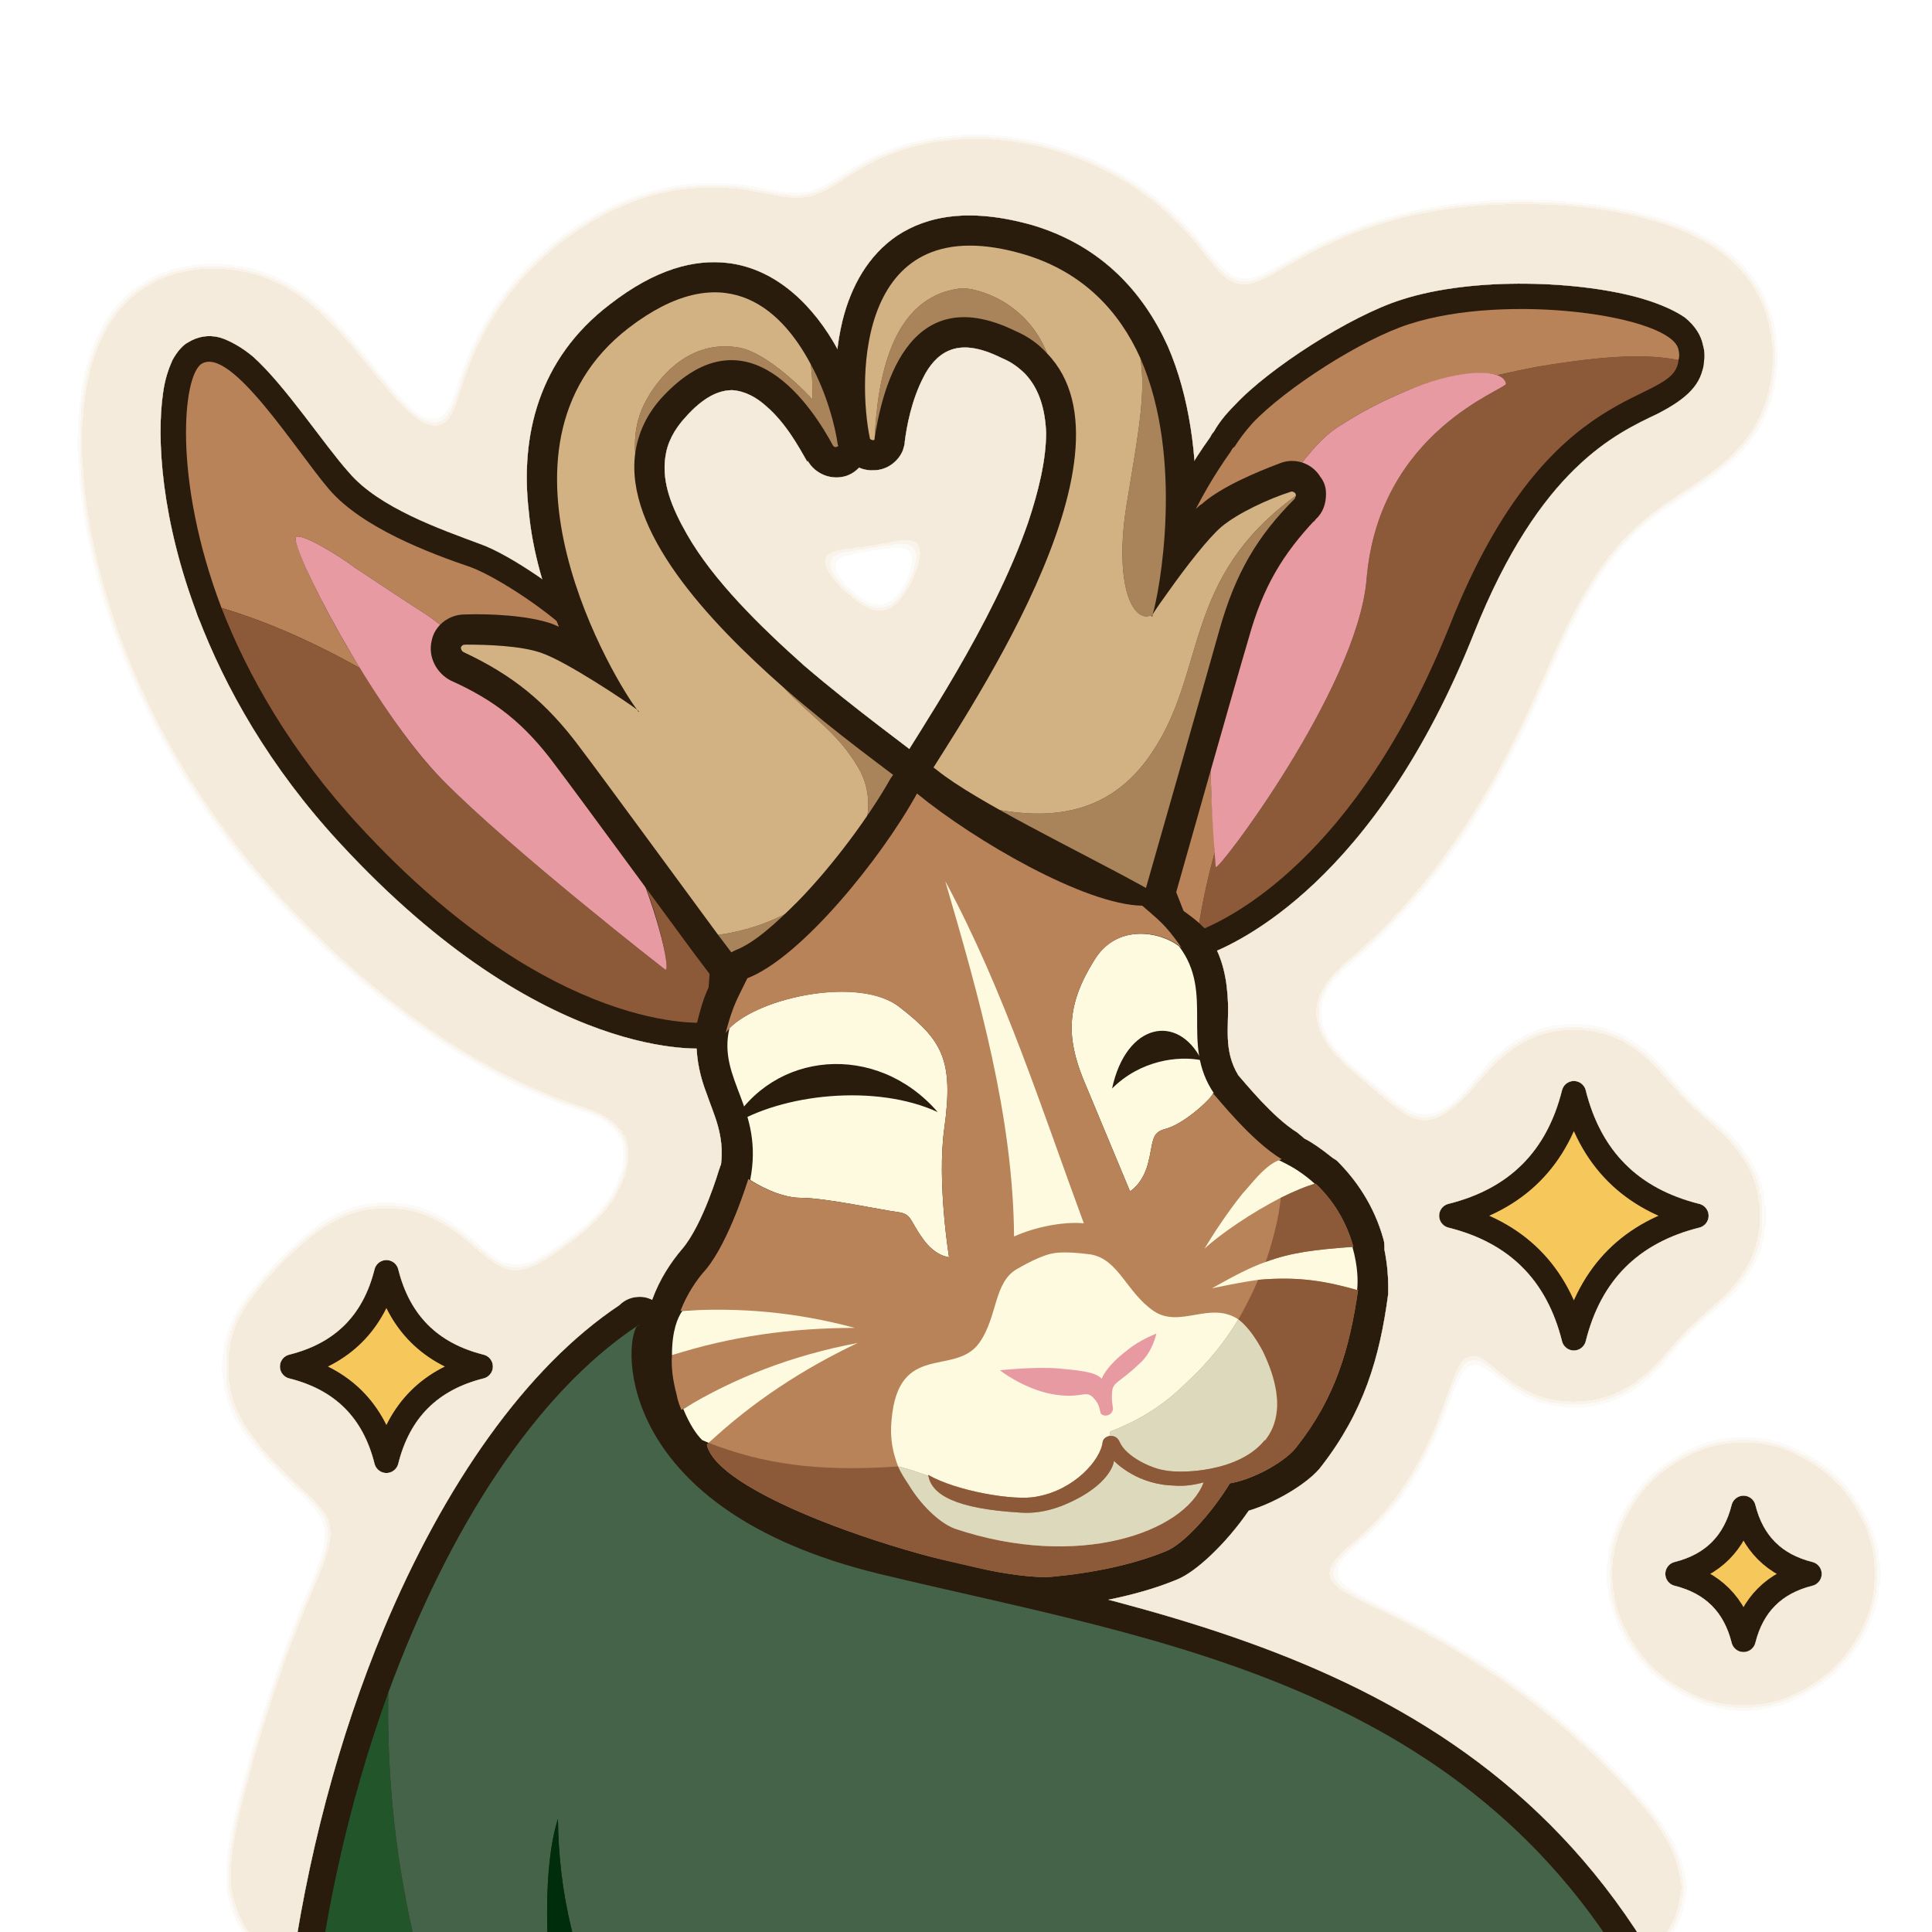
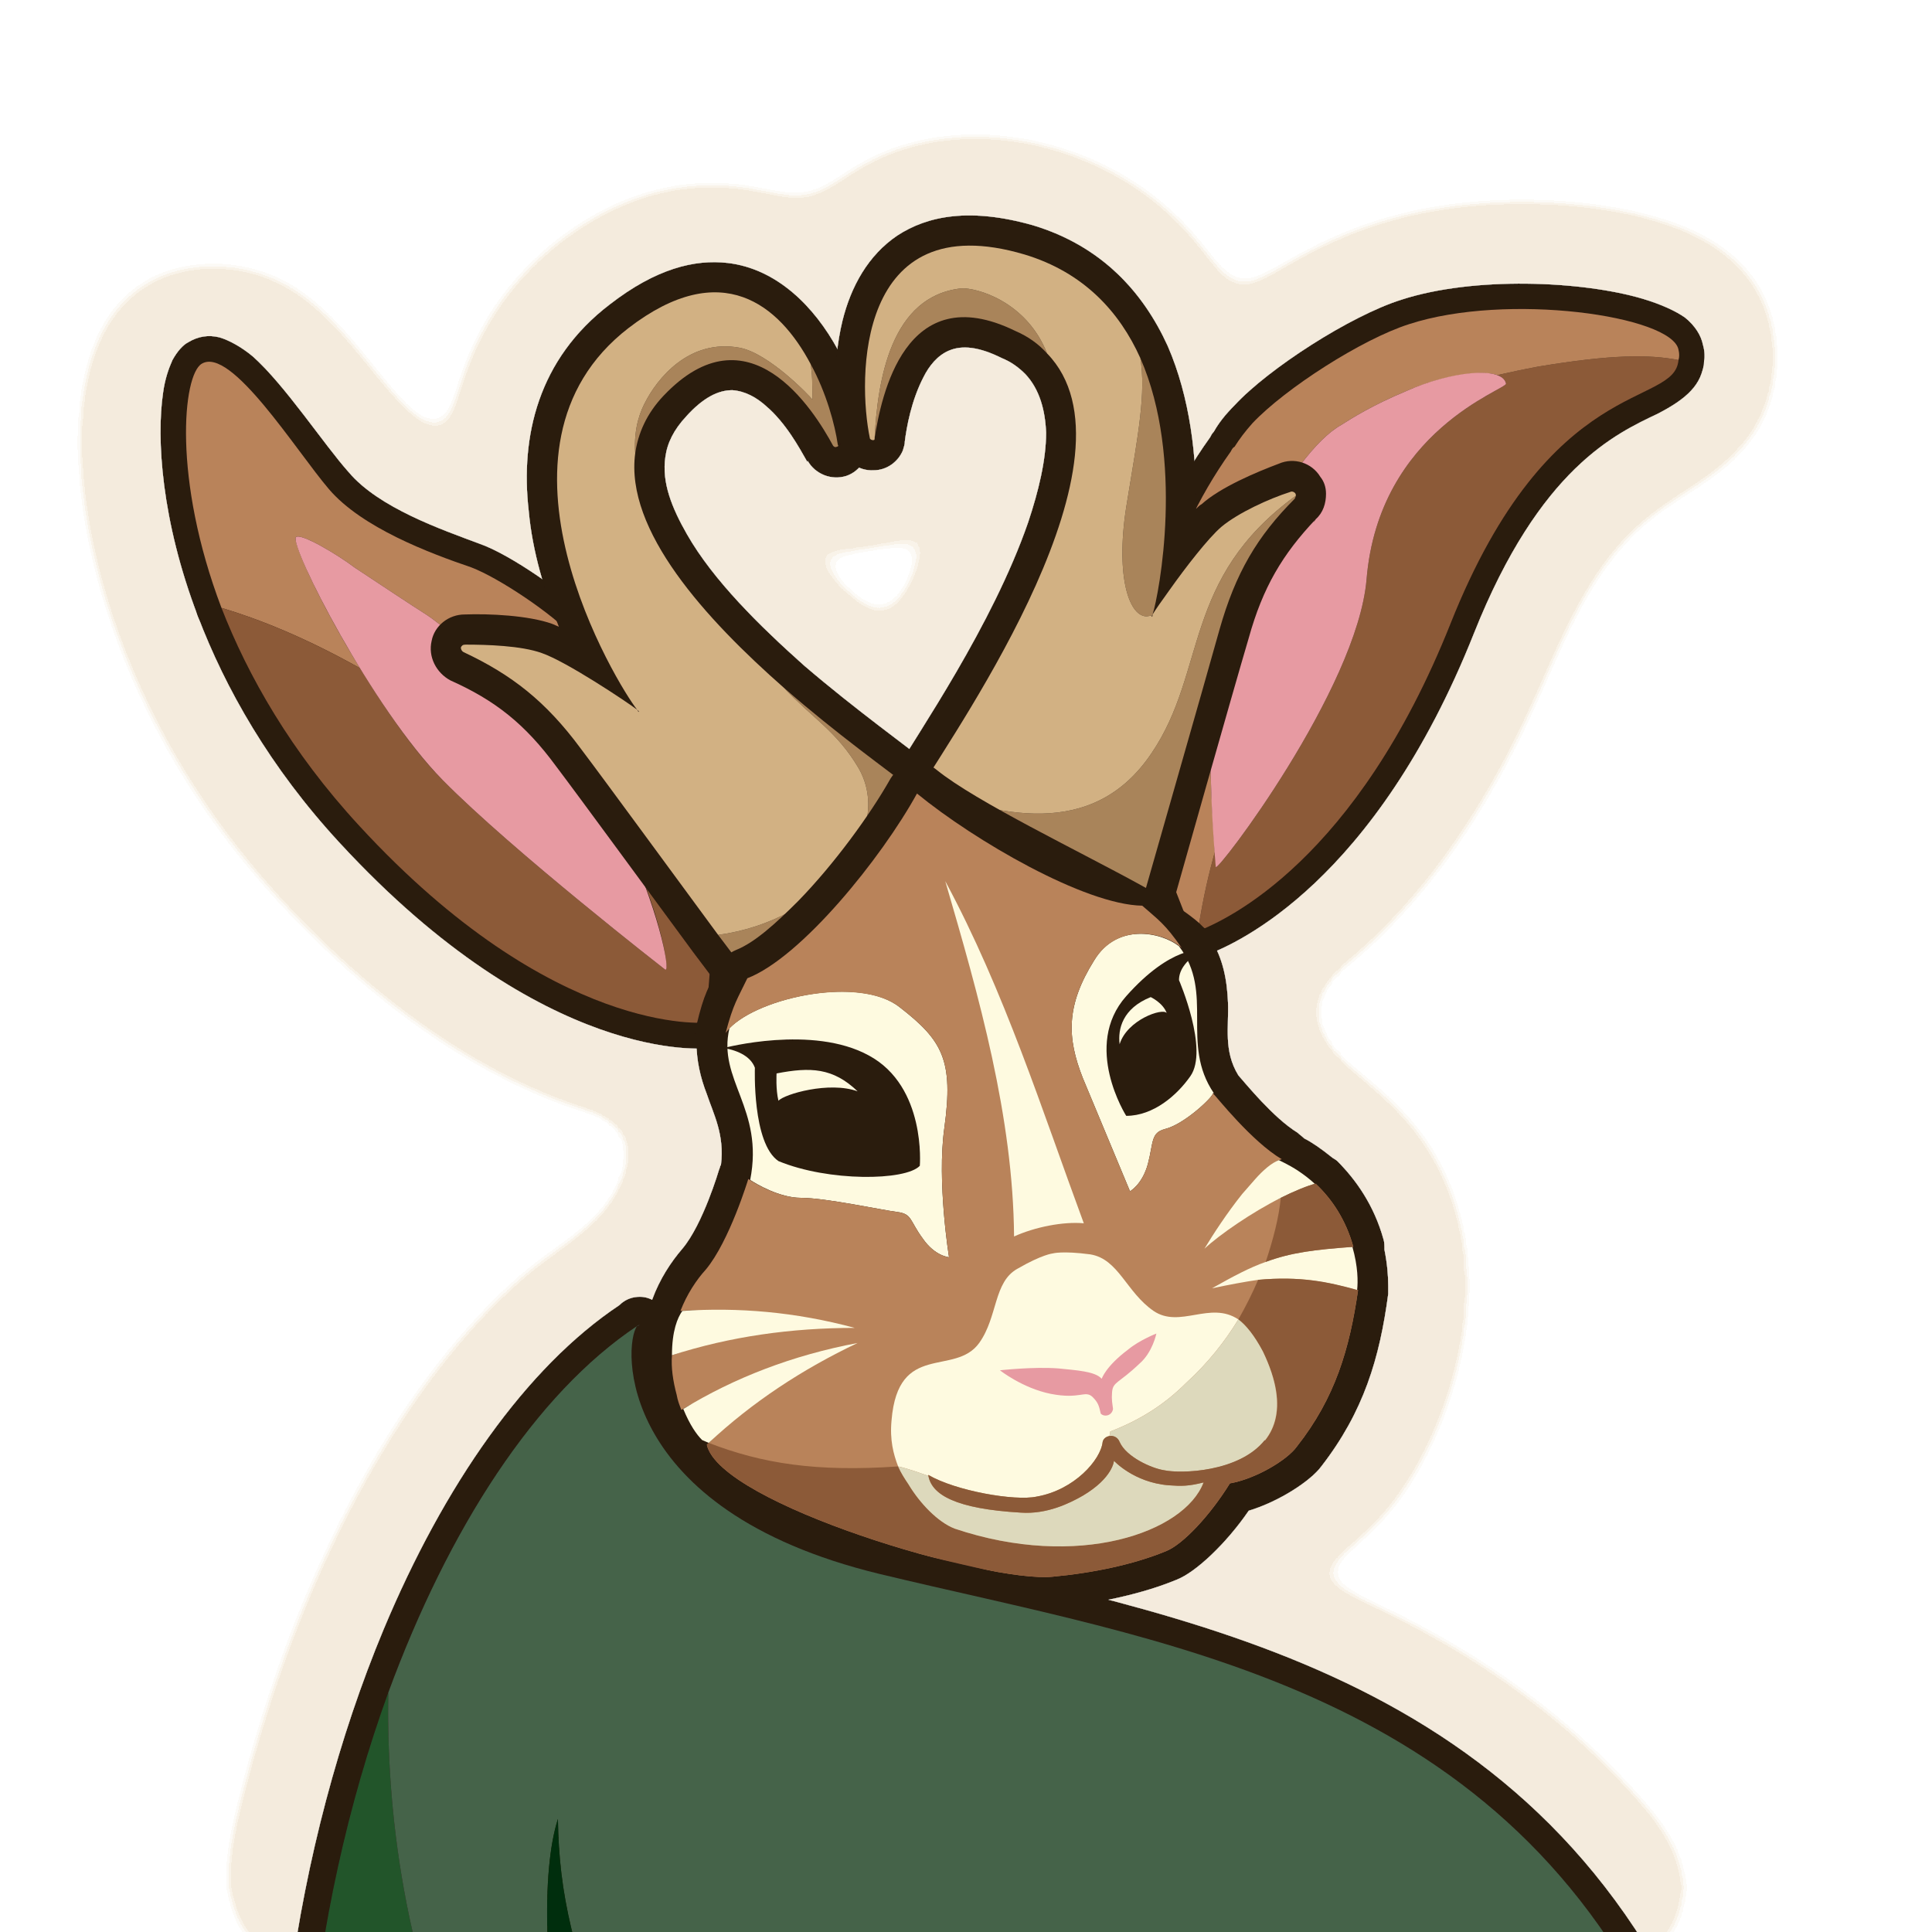
<svg xmlns="http://www.w3.org/2000/svg" viewBox="47 -17 205 205">
  <style>
.fig { transform-origin: 155px 292px; }
.head { transform-origin: 158px 150px; }
.ear-l { transform-origin: 122px 90px; }
.ear-r { transform-origin: 178px 84px; }
.shut, .alt { opacity: 0; }
@media (prefers-reduced-motion: no-preference) {
.fig { animation: bounce 2.4s ease-in-out infinite; }
- .head { animation: chin 2.4s ease-in-out infinite; }
- @keyframes chin { 0%, 100% { transform: rotate(-2deg) translateY(-2px); } 50% { transform: rotate(-3.5deg) translateY(-4.5px); } }
+ .head { animation: bob 2.4s ease-in-out 0.2s infinite; }
+ .ear-r { animation: twitch 5s ease-in-out infinite; }
+ @keyframes bob { 0%, 100% { transform: translateY(0); } 50% { transform: translateY(-2.5px); } }
@keyframes bounce { 0%, 100% { transform: translateY(0); } 50% { transform: translateY(-4.5px); } }
- .sparkle { animation: sparkle 1.2s ease-in-out infinite; transform-box: fill-box; transform-origin: center; }
- .sparkle:nth-of-type(2) { animation-delay: -0.4s; }
- .sparkle:nth-of-type(3) { animation-delay: -0.8s; }
- @keyframes sparkle { 0%, 100% { opacity: 1; transform: scale(1); } 50% { opacity: 0.35; transform: scale(0.7); } }
+ @keyframes twitch { 0%, 80%, 100% { transform: rotate(0deg); } 85% { transform: rotate(5deg); } 90% { transform: rotate(-2deg); } }
+ .open { animation: open 4s linear infinite; }
+ .shut { animation: shut 4s linear infinite; }
+ @keyframes open { 0%, 92%, 98%, 100% { opacity: 1; } 93%, 97% { opacity: 0; } }
+ @keyframes shut { 0%, 92%, 98%, 100% { opacity: 0; } 93%, 97% { opacity: 1; } }
}
</style>
  <defs>
    <filter id="halo" filterUnits="userSpaceOnUse" x="-20" y="-30" width="350" height="350">
      <feGaussianBlur in="SourceAlpha" stdDeviation="5" />
      <feComponentTransfer result="edge">
        <feFuncA type="linear" slope="100" intercept="-2.5" />
      </feComponentTransfer>
      <feFlood flood-color="#F4EBDD" />
      <feComposite in2="edge" operator="in" />
      <feMerge>
        <feMergeNode />
        <feMergeNode in="SourceGraphic" />
      </feMerge>
    </filter>
    <clipPath id="_clip1">
      <path d="M94.8 55.2C95.2 55.3 94.8 55.2 94.8 55.2C93.3 54.4 92.4 52.7 92.8 51C93.1 49.4 94.6 48.2 96.3 48.2C98.9 48.1 103.1 48.3 105.6 49.2C105.8 49.3 106.1 49.4 106.3 49.5C104.8 45.8 103.5 41.6 103.1 37.2C102.2 29.3 104.1 21.1 111.7 15.3C116.6 11.5 120.7 10.5 124.2 10.9C129.4 11.5 133.4 15.5 135.9 20.1C137.7 23.6 138.7 27.3 139.1 29.6C139.1 29.7 139.1 29.8 139.1 29.8C139.3 31.4 138.3 33 136.8 33.5C135.2 34 133.5 33.3 132.7 31.9C132.7 32.1 132.6 31.9 132.6 31.9C131.8 30.5 130.4 27.9 128.3 26.1C127.3 25.2 126.1 24.5 124.7 24.4C123.2 24.4 121.6 25.2 119.8 27.2C118.5 28.6 117.8 30 117.6 31.5C117.2 34.2 118.3 36.9 119.9 39.7C122.7 44.6 127.6 49.4 132.3 53.6C137.9 58.4 143.4 62.3 145.7 64.2C146 64.4 146.2 64.6 146.4 64.8C147.5 65.6 147.8 67.1 147.3 68.4C143.4 78.4 134.6 86.2 128.1 89.7C126.7 90.4 124.9 90 124 88.7L123 87.3C122.4 86.5 121.6 85.4 120.6 84.1C116.1 78 108.5 67.6 106 64.3C102.7 59.8 99.5 57.3 94.8 55.2Z" />
    </clipPath>
  </defs>
  <g filter="url(#halo)">
    <g class="fig">
      <g class="head">
        <g class="ear-r">
          <path d="M176.2 70.7C180.2 65.4 188.6 52.7 189.3 44.3C190.4 31.2 198.9 25.2 203.2 22.8C203.2 22.7 203.2 22.7 203.2 22.7C203.3 21.5 204.1 20.5 205.2 20.2C206.6 19.9 208.1 19.6 209.7 19.3C218.1 17.8 222.3 17.9 225.6 18.5C227 18.8 228 20 227.8 21.4C227.6 23.8 226 25.3 222.9 26.9C218.5 29 210.4 32.6 203.4 50.2C192.9 76.6 178.3 83.1 175.1 84.3C174.2 84.6 173.2 84.5 172.4 83.9C171.7 83.3 171.3 82.3 171.5 81.3C172.1 77.4 172.6 74.9 173.3 72.6C173.7 71.4 174.9 70.6 176.2 70.7Z" fill="#2B1A10" />
          <path d="M169.3 78.6C169.2 78.5 169.2 78.4 169.1 78.3C169.1 78.2 169.1 78.2 169.1 78.1C167.6 74 160.2 50.6 175.4 29.4C175.5 29.2 175.6 29 175.8 28.8C176.3 27.9 177 27 178 26C181.6 22.1 190.3 16.5 195.7 14.8C203.4 12.3 214.9 12.8 221.3 14.7C223.3 15.3 224.8 16 225.8 16.7C226.9 17.6 227.5 18.6 227.7 19.6C227.9 20.3 227.9 20.9 227.8 21.4C227.8 22.2 227.4 22.9 226.8 23.3C226.2 23.8 225.4 24 224.7 23.8C221.8 23.3 218 23.3 210.7 24.6C209.1 24.9 207.8 25.1 206.5 25.4C206 25.6 205.5 25.5 205 25.4C204.5 25.2 203.8 25.2 203 25.3C201.3 25.5 199.2 26.1 197.3 26.9C193.9 28.4 191.8 29.7 190.7 30.3C190.7 30.4 190.6 30.4 190.6 30.4C188.8 31.4 186.6 34.3 184.5 38C181.1 44.2 178.1 52.8 178.1 61.2C178.1 62 178.1 62.8 178.1 63.6C178.1 63.6 178.1 63.7 178.1 63.7C178.1 64.5 178.2 65.3 178.2 66.2C178.3 68.8 178.5 71.6 178.6 73.2C178.6 73.6 178.6 73.9 178.5 74.2C177.9 76.2 177.4 78.5 176.8 82.2C176.6 83.2 176 84 175.1 84.3C174.6 84.5 174.3 84.6 174.2 84.6C172.9 84.9 171.5 84.2 171 83L169.3 78.6ZM169.8 79C169.8 79 169.5 79 169.3 78.7L169.3 78.7C169.4 78.8 169.6 79 169.8 79Z" fill="#2B1A10" />
          <path d="M172.8 66.4C172.8 65.5 172.7 64.6 172.7 63.8C172.7 62.9 172.7 62.1 172.7 61.2C172.6 50.3 177.1 39 181.7 32.2C183.9 29 186.1 26.8 187.9 25.7C189 25 191.4 23.6 195.1 22C199 20.3 203.3 19.6 205.7 20C208 20.4 209.2 21.7 209.5 23.2C209.6 23.6 209.7 25.2 207.9 26.3C206 27.5 195.8 31.8 194.7 44.7C193.8 55.7 181.1 73.5 178.5 76.5C177.5 77.5 176.6 77.7 176.4 77.7C176.3 77.7 176.3 77.8 176.2 77.7L175.6 77.7C175.5 77.7 175.4 77.7 175.2 77.6L174.7 77.4C174.6 77.4 174.5 77.3 174.4 77.2L174 76.8C173.8 76.7 173.8 76.5 173.7 76.4L173.4 75.8C173.4 75.7 173.4 75.6 173.4 75.5C173.3 75.4 173.3 75.4 173.3 75.3C173.3 75.3 172.9 70.6 172.8 66.4Z" fill="#2B1A10" />
          <path d="M225.1 21.2C224.7 26.3 211.5 22.5 200.9 49.2C190.9 74.3 177.2 80.6 174.1 81.8C174.7 78 175.3 75.6 175.9 73.4C176 74.4 176 75 176 75C176.1 75.7 191 56.1 192 44.5C193.3 28.6 207 24.3 206.8 23.7C206.7 23.3 206.4 23 205.9 22.8C207.2 22.5 208.6 22.2 210.2 21.9C218 20.6 222 20.6 225.1 21.2Z" fill="#8C5A38" />
          <path d="M174.1 81.8C173.7 81.9 173.5 82 173.5 82L171.7 77.4C171.7 77.4 171.7 77.4 171.7 77.4C171.7 77.3 171.6 77.3 171.6 77.2C170.2 73.3 163.2 51.1 177.6 30.9C177.7 30.7 177.8 30.5 178 30.4C178.5 29.6 179.1 28.8 179.9 27.9C183.4 24.2 191.5 19 196.5 17.4C206.9 14 224.4 16.5 225.1 20.1C225.2 20.5 225.2 20.9 225.1 21.2C222 20.6 218 20.6 210.2 21.9C208.6 22.2 207.2 22.5 205.9 22.8C204.1 22.2 199.9 22.9 196.2 24.5C192.6 26 190.4 27.4 189.3 28.1C184.1 31 175.3 46.4 175.4 61.2C175.4 62 175.4 62.9 175.4 63.7C175.4 64.5 175.5 65.4 175.5 66.3C175.6 68.9 175.8 71.7 175.9 73.4C175.3 75.6 174.7 78 174.1 81.8Z" fill="#B9835A" />
          <path d="M175.5 66.3C175.5 65.4 175.4 64.5 175.4 63.7C175.4 62.9 175.4 62 175.4 61.2C175.3 46.4 184.1 31 189.3 28.1C190.4 27.4 192.6 26 196.2 24.5C200.9 22.4 206.4 21.8 206.8 23.7C207 24.3 193.3 28.6 192 44.5C191 56.1 176.1 75.7 176 75C176 75 175.6 70.5 175.5 66.3Z" fill="#E79AA2" />
        </g>
        <g class="ear-l">
          <path d="M83.9 46C85 48 86.2 50.4 87.5 52.5C88.1 53.6 88 54.9 87.2 55.8C86.3 56.7 85 56.9 83.9 56.3C78.2 53.1 73.6 51.2 69.7 50C68.9 49.8 68.3 49.2 68 48.4C64.1 38.2 63.6 29.5 64.3 24.7C64.5 23.2 64.9 22.1 65.3 21.2C65.8 20.3 66.4 19.6 67 19.3C68 18.7 69.1 18.5 70.3 18.8C71.3 19.1 72.6 19.8 73.8 20.8C77.2 23.8 81.4 30.2 84 33.1C87.2 36.9 93.9 39.2 97.9 40.7C101.1 41.8 107.3 46.1 109.8 48.8C113.3 52.5 121.7 62.4 124.5 81.8C124.7 82.9 124.1 84.1 123 84.6C121.9 85.1 120.7 84.9 119.9 84C118 82.1 116.5 81.3 114 79.5C113.5 79.1 113.2 78.7 113 78.2C112.4 76.5 111.7 74.7 110.8 72.9C108.3 67.7 95.4 53.3 90.5 50.3C90 50.1 86.1 47.5 83.9 46Z" fill="#2B1A10" />
          <path d="M113.3 79.1C113.2 78.8 113.1 78.5 113 78.2C112.6 77.1 113 75.8 113.9 75.1C114.9 74.4 116.2 74.4 117.1 75.1C120 77.1 121.6 78.1 123.8 80.3C124.2 80.7 124.4 81.2 124.5 81.8C124.7 83.1 124.8 84.4 125 85.7C125 85.9 125 86 125 86.1C125 86.2 125 86.4 125 86.5L124.6 91.7C124.5 93 123.5 94.1 122.2 94.2C121.8 94.3 104.8 96 83.1 72.5C75.6 64.4 70.9 56 68 48.4C67.6 47.4 67.8 46.4 68.6 45.6C69.3 44.8 70.3 44.6 71.3 44.9C75.5 46.2 80.4 48.2 86.5 51.5C86.9 51.8 87.3 52.1 87.5 52.5C90.1 56.7 93.1 61 95.9 63.9C100.3 68.4 108 74.8 113.3 79.1Z" fill="#2B1A10" />
          <path d="M115.7 70.6C118 75.4 119.4 80.1 120.1 82.9C120.4 84.5 120.4 85.7 120.3 86.2C120.2 87.1 119.7 87.6 119.4 87.9C119.3 88 119.3 88 119.3 88L118.9 88.2C118.9 88.3 118.8 88.3 118.7 88.3L118.3 88.5C118.2 88.5 118.1 88.5 118 88.5L117.6 88.6C117.5 88.6 117.4 88.6 117.3 88.6L117 88.5C117 88.5 116.9 88.5 116.9 88.5C116.5 88.4 116.2 88.2 115.9 88L115.9 88C115.9 88 99.5 75.3 92 67.7C85.9 61.4 78.7 48.6 76.5 43.3C75.9 41.8 75.7 40.7 75.7 40.2C75.7 39.2 76 38.6 76.4 38.3C76.9 37.7 78 36.9 79.8 37.4C81.3 37.9 84.6 39.8 86.2 41C87.9 42.2 92.8 45.4 93.3 45.7C98.7 49 112.9 64.9 115.7 70.6Z" fill="#2B1A10" />
          <path d="M70.5 47.5C65.3 33.8 66.4 22.8 68.4 21.6C71.5 19.7 78.4 30.8 81.9 34.9C85.4 39 92.6 41.7 97 43.2C99.9 44.3 105.6 48.1 107.9 50.6C111.2 54.2 119.1 63.6 121.8 82.2C119.8 80.1 118.3 79.2 115.6 77.3C114.9 75.5 114.2 73.6 113.2 71.7C110.6 66.3 97 51.1 91.9 48C91.4 47.7 86.4 44.4 84.6 43.2C82.9 41.9 78.9 39.5 78.4 40C78 40.5 81 47.1 85.2 53.9C79.3 50.6 74.5 48.7 70.5 47.5Z" fill="#B9835A" />
          <path d="M121.8 82.2C122 83.4 122.1 84.7 122.3 86C122.3 86.1 122.3 86.2 122.3 86.3L121.9 91.5C121.9 91.5 105.8 93.1 85.1 70.6C77.9 62.8 73.3 54.7 70.5 47.5C74.5 48.7 79.3 50.6 85.2 53.9C87.9 58.3 91 62.8 94 65.8C101.4 73.3 117.6 85.9 117.6 85.9C118 86 117.4 82.2 115.6 77.3C118.3 79.2 119.8 80.1 121.8 82.2Z" fill="#8C5A38" />
          <path d="M113.2 71.7C116.7 79 118.2 86 117.6 85.9C117.6 85.9 101.4 73.3 94 65.8C86.5 58.2 77.7 40.9 78.4 40C78.9 39.5 82.9 41.9 84.6 43.2C86.4 44.4 91.4 47.7 91.9 48C97 51.1 110.6 66.3 113.2 71.7Z" fill="#E79AA2" />
        </g>
        <path d="M94.8 55.2C95.2 55.3 94.8 55.2 94.8 55.2C93.3 54.4 92.4 52.7 92.8 51C93.1 49.4 94.6 48.2 96.3 48.2C98.9 48.1 103.1 48.3 105.6 49.2C105.8 49.3 106.1 49.4 106.3 49.5C104.8 45.8 103.5 41.6 103.1 37.2C102.2 29.3 104.1 21.1 111.7 15.3C116.6 11.5 120.7 10.5 124.2 10.9C129.4 11.5 133.4 15.5 135.9 20.1C137.7 23.6 138.7 27.3 139.1 29.6C139.1 29.7 139.1 29.8 139.1 29.8C139.3 31.4 138.3 33 136.8 33.5C135.2 34 133.5 33.3 132.7 31.9C132.7 32.1 132.6 31.9 132.6 31.9C131.8 30.5 130.4 27.9 128.3 26.1C127.3 25.2 126.1 24.5 124.7 24.4C123.2 24.4 121.6 25.2 119.8 27.2C118.5 28.6 117.8 30 117.6 31.5C117.2 34.2 118.3 36.9 119.9 39.7C122.7 44.6 127.6 49.4 132.3 53.6C137.9 58.4 143.4 62.3 145.7 64.2C146 64.4 146.2 64.6 146.4 64.8C147.5 65.6 147.8 67.1 147.3 68.4C143.4 78.4 134.6 86.2 128.1 89.7C126.7 90.4 124.9 90 124 88.7L123 87.3C122.4 86.5 121.6 85.4 120.6 84.1C116.1 78 108.5 67.6 106 64.3C102.7 59.8 99.5 57.3 94.8 55.2Z" fill="#2B1A10" />
        <path d="M143.7 66.7C144 66.9 144.2 67.1 144.3 67.2C140.7 76.5 132.6 83.6 126.6 86.8C126.6 86.8 126.2 86.3 125.6 85.4C129.1 84.8 134.6 81.7 139.2 74.9C142.5 70.1 143.3 68.8 143.7 66.7Z" fill="#2B1A10" clip-path="url(#_clip1)" />
        <path d="M125.6 85.4C125 84.6 124.2 83.5 123.2 82.2C134.3 80.7 142 71.3 138.1 64.5C135.8 60.6 133.2 59.2 130.2 56C135.8 60.9 141.3 64.8 143.7 66.7C143.3 68.8 142.5 70.1 139.2 74.9C134.6 81.7 129.1 84.8 125.6 85.4Z" fill="#2B1A10" clip-path="url(#_clip1)" />
        <path d="M133 21.6C134.7 24.7 135.6 28.1 135.9 30.2C136 30.3 135.9 30.4 135.8 30.4C135.6 30.5 135.5 30.4 135.4 30.3C133.3 26.4 126.4 15.5 117.4 25C115.6 26.9 114.7 29 114.4 31.1C114.2 28.2 115.1 26.4 115.4 25.8C116.7 23.2 120.1 18.9 125.5 19.9C128.6 20.5 132.9 25 133.2 25.4C133.2 23.8 133.2 22.6 133 21.6Z" fill="#2B1A10" clip-path="url(#_clip1)" />
        <path d="M114.4 31.1C113.3 39.3 121.9 48.7 130.2 56C133.2 59.2 135.8 60.6 138.1 64.5C142 71.3 134.3 80.7 123.2 82.2C118.7 76.1 111.1 65.7 108.6 62.4C104.9 57.4 101.3 54.6 96.2 52.2C96 52.1 95.9 51.9 95.9 51.7C96 51.5 96.1 51.4 96.4 51.4C98.6 51.4 102.3 51.5 104.5 52.3C107.1 53.2 113.4 57.4 114.6 58.3C114.7 58.5 114.8 58.6 114.8 58.5C114.7 58.4 114.7 58.4 114.6 58.3C112.6 55.8 97.1 30.6 113.7 17.8C123.6 10.2 129.7 15.4 133 21.6C133.2 22.6 133.2 23.8 133.2 25.4C132.9 25 128.6 20.5 125.5 19.9C120.1 18.9 116.7 23.2 115.4 25.8C115.1 26.4 114.2 28.2 114.4 31.1Z" fill="#2B1A10" clip-path="url(#_clip1)" />
        <path d="M143 30C143 30.1 142.9 30.5 142.8 30.8C142.3 32 141.1 32.9 139.7 32.9C138.1 33 136.6 31.9 136.2 30.4C136.2 30.3 136.2 30.2 136.2 30.2C135.6 27.2 135.2 21.9 136.4 17C137.3 13.4 139.1 10.1 142.2 8C145.4 5.9 149.9 5 156.6 6.9C163.9 9.1 168.3 14 170.9 19.7C173.3 25.2 174 31.6 173.9 37C174.1 36.8 174.3 36.6 174.5 36.5C176.5 34.7 180.3 33.1 182.7 32.2C184.3 31.5 186.2 32.1 187.1 33.6C187.5 34.1 187.7 34.7 187.7 35.4C187.7 36.4 187.4 37.4 186.6 38.1C186.6 38.1 186.6 38.1 186.6 38.1C186.1 38.7 186.6 38.2 186.6 38.1C183.1 41.8 181 45.3 179.5 50.7C177.9 56.1 171.9 77.3 171.2 79.8L171.1 80C170.7 81.4 169.4 82.4 167.8 82.3C160.5 81.8 149.3 77.5 142 69.4C141 68.4 140.9 66.9 141.5 65.7C141.6 65.5 141.7 65.3 141.8 65.2C141.9 65.1 141.9 65 142 64.9C144.3 60.9 152.3 49.4 156.1 38.4C157.2 35.1 158 31.8 158 28.9C157.9 26.5 157.3 24.3 155.8 22.7C155.1 22 154.3 21.4 153.3 21C150.9 19.8 149.1 19.6 147.7 20.2C146.5 20.7 145.6 21.8 145 23C143.7 25.5 143.2 28.3 143 29.9L143 30C143 30 143 30 143 30ZM143 30C143 30 143 30 143 30C143 30.1 143 30.1 143 30Z" fill="#2B1A10" />
        <path d="M143.7 66.7C144 66.9 144.2 67.1 144.3 67.2C140.7 76.5 132.6 83.6 126.6 86.8C126.6 86.8 126.2 86.3 125.6 85.4C129.1 84.8 134.6 81.7 139.2 74.9C142.5 70.1 143.3 68.8 143.7 66.7Z" fill="#2B1A10" />
        <path d="M125.6 85.4C125 84.6 124.2 83.5 123.2 82.2C134.3 80.7 142 71.3 138.1 64.5C135.8 60.6 133.2 59.2 130.2 56C135.8 60.9 141.3 64.8 143.7 66.7C142.8 68.4 142.2 69.8 138.5 74.3C133.4 80.6 128.6 84.4 125.6 85.4Z" fill="#A9845A" />
        <path d="M133 21.6C134.7 24.7 135.6 28.1 135.9 30.2C136 30.3 135.9 30.4 135.8 30.4C135.6 30.5 135.5 30.4 135.4 30.3C133.3 26.4 126.4 15.5 117.4 25C115.6 26.9 114.7 29 114.4 31.1C114.2 28.2 115.1 26.4 115.4 25.8C116.7 23.2 120.1 18.9 125.5 19.9C128.6 20.5 132.9 25 133.2 25.4C133.2 23.8 133.2 22.6 133 21.6Z" fill="#A9845A" />
        <path d="M114.4 31.1C113.3 39.3 121.9 48.7 130.2 56C133.2 59.2 135.8 60.6 138.1 64.5C142 71.3 134.3 80.7 123.2 82.2C118.7 76.1 111.1 65.7 108.6 62.4C104.9 57.4 101.3 54.6 96.2 52.2C96 52.1 95.9 51.9 95.9 51.7C96 51.5 96.1 51.4 96.4 51.4C98.6 51.4 102.3 51.5 104.5 52.3C107.1 53.2 113.4 57.4 114.6 58.3C114.7 58.5 114.8 58.6 114.8 58.5C114.7 58.4 114.7 58.4 114.6 58.3C112.6 55.8 97.1 30.6 113.7 17.8C123.6 10.2 129.7 15.4 133 21.6C133.2 22.6 133.2 23.8 133.2 25.4C132.9 25 128.6 20.5 125.5 19.9C120.1 18.9 116.7 23.2 115.4 25.8C115.1 26.4 114.2 28.2 114.4 31.1Z" fill="#D2B183" />
        <path d="M168.1 78.9C168.1 79 168.1 79.1 168.1 79.1C161.3 78.6 151 74.6 144.3 67.2C144.4 67.1 144.5 66.9 144.6 66.8C152.6 75.4 162.6 75.7 168.1 78.9Z" fill="#2B1A10" />
        <path d="M144.6 66.8C144.6 66.7 144.7 66.6 144.7 66.6C152.7 69.4 162.9 72.3 169.2 62.9C175.1 54.2 172.4 44.4 184.5 35.6C184.5 35.7 184.4 35.8 184.4 35.9C180.4 39.9 178.1 43.8 176.4 49.8C174.9 55.2 168.9 76.1 168.2 78.6C167.4 78.5 166.1 78.2 164.5 77.6C159.5 75.7 151.2 71.7 144.6 66.8Z" fill="#A9845A" />
        <path d="M168 21C172.7 31.7 170 46 169.3 48.2C169.3 48.2 169.3 48.2 169.3 48.3C169.1 48.3 168.9 48.4 168.6 48.4C166.7 48.3 165.3 43.8 166.6 36.2C167.8 28.9 168.6 24.7 168 21Z" fill="#A9845A" />
        <path d="M158.1 20.5C157.2 19.5 156.1 18.7 154.7 18.1C143 12.4 140.5 25.1 139.8 29.5C139.8 29.5 139.8 29.5 139.8 29.6C140.1 23.4 141.5 14.4 149 13.6C150.5 13.5 155.9 14.9 158.1 20.5Z" fill="#A9845A" />
        <path d="M171.1 45.6C172.8 43.2 175.2 40.1 176.6 38.9C178.4 37.4 181.7 35.9 183.9 35.2C184.1 35.1 184.3 35.2 184.4 35.3C184.5 35.4 184.5 35.5 184.5 35.6C172.4 44.4 175.1 54.2 169.2 62.9C162.9 72.3 152.7 69.4 144.7 66.6C148.8 59.8 168.7 31.4 158.1 20.5C155.9 14.9 150.5 13.5 149 13.6C141.5 14.4 140.1 23.4 139.8 29.6C139.8 29.7 139.7 29.7 139.6 29.7C139.5 29.7 139.3 29.6 139.3 29.5C138 23.3 137.8 4.7 155.7 10C162 11.9 165.8 16.1 168 21C168.6 24.7 167.8 28.9 166.6 36.2C165.3 43.8 166.7 48.3 168.6 48.4C168.9 48.4 169.1 48.3 169.3 48.3C169.3 48.3 169.2 48.3 169.2 48.4C169.2 48.5 169.3 48.4 169.3 48.3C169.3 48.2 169.3 48.2 169.3 48.2C169.6 47.7 170.3 46.7 171.1 45.6Z" fill="#D2B183" />
        <path d="M112.2 128.1C112.2 125.8 115.6 122.4 116 121.4C116.1 121.2 116.1 121.1 116.2 120.9C117 118.7 118.2 116.9 119.4 115.5C121.6 112.9 123.3 107.1 123.3 107.1C123.4 106.9 123.4 106.7 123.5 106.6C123.9 103.4 122.7 101.2 122 99.1C121.3 97.3 120.9 95.5 120.9 93.6C120.7 93 120.7 92.4 120.9 91.8C121.7 88.4 122.2 87.7 123.4 85.4C123.7 84.6 124.4 84.1 125.1 83.8C127.1 83 129.3 81 131.7 78.6C135.5 74.7 139.3 69.5 141.5 65.6C142 64.8 142.8 64.2 143.7 64C144.7 63.8 145.7 64.1 146.4 64.7C150.6 68.1 161.5 73.3 168.2 77C171 78.5 173.2 80 174.3 81C174.4 81.1 174.5 81.2 174.6 81.3L174.6 81.3C174.8 81.5 175 81.6 175.1 81.8C175.2 82 175.4 82.2 175.4 82.5C176.8 84.7 177.2 87 177.3 89.4C177.4 91.9 176.8 94.5 178.4 97.1L178.4 97.1C179.2 98 182.1 101.6 184.7 103.2C184.9 103.4 185.2 103.6 185.4 103.8C186.2 104.2 187.2 104.9 188.2 105.7C188.4 105.9 188.7 106 188.9 106.2C190.9 108.2 192.8 110.9 193.8 114.5C193.9 114.8 193.9 115.2 193.9 115.6C194.2 117.1 194.3 118.4 194.3 119.4C194.3 119.7 194.3 120 194.3 120.3C193.4 127.1 191.7 132.8 187.2 138.6C186.1 140.1 182.8 142.3 179.5 143.3C177.1 146.8 173.9 149.8 171.9 150.6C168.3 152.1 163.7 153.1 159 153.6C154 154.1 134.7 151.9 124.9 147.1C122.2 145.7 119.9 144.3 118.5 143C117.4 142 116.6 140.9 116.2 139.9C115.6 139.3 114.8 138.3 114.1 136.8C113.9 136.5 113.6 136.2 113.5 135.9C113.1 135.1 112.8 134.4 112.7 133.7C112.2 131.9 112.1 130.2 112.1 128.6C112.1 128.4 112.1 128.2 112.2 128.1Z" fill="#2B1A10" />
        <path d="M175.8 99C175.7 99 175.7 99 175.7 99C175.8 99.3 172.7 102.3 170.6 102.8C169.1 103.2 169.4 104.2 168.8 106.5C168.2 108.7 166.9 109.4 166.9 109.4C166.9 109.4 164.1 102.7 161.9 97.4C160.2 93.1 160.1 89.7 163.1 84.9C165.5 80.9 170.2 81.9 172.1 83.4C175.9 88.4 172.2 93.7 175.8 99Z" fill="#FEFAE0" />
        <path d="M124.4 92.1C127.6 88.8 138.3 86.5 142.5 89.9C147 93.4 148.2 95.5 147.2 102.7C146.4 108.4 147.7 116.4 147.7 116.4C147.7 116.4 146.2 116.3 144.9 114.4C143.5 112.5 143.8 111.8 142.2 111.6C140.6 111.4 134.6 110.1 132 110.1C129.7 110.1 127.2 108.6 126.6 108.2C128.1 100.6 123.1 97.6 124.4 92.1Z" fill="#FEFAE0" />
        <path d="M122.2 136.1C126.8 131.8 124.8 129.3 119.3 132.6C119.1 132.1 118.9 131.6 118.8 131C118.4 129.5 118.2 128.1 118.3 126.8C124.5 124.8 125.2 121.6 119.2 122.1C119.9 120.3 120.9 118.8 121.9 117.7C124.4 114.7 126.4 108.1 126.4 108.1C126.4 108.1 129.3 110.1 132 110.1C134.6 110.1 140.6 111.4 142.2 111.6C143.8 111.8 143.5 112.5 144.9 114.4C146.2 116.3 147.7 116.4 147.7 116.4C147.7 116.4 146.4 108.4 147.2 102.7C148.2 95.5 147 93.4 142.5 89.9C138.1 86.4 126.6 89 124 92.6C124.8 89.5 125.3 88.9 126.3 86.8C132 84.6 140.5 74.1 144.3 67.2C150.4 72.2 162.1 79 168.2 79.1C169.9 80.6 170.6 81 172.4 83.6C170.7 82 165.7 80.7 163.1 84.9C160.1 89.7 160.2 93.1 161.9 97.4C164.1 102.7 166.9 109.4 166.9 109.4C166.9 109.4 168.2 108.7 168.8 106.5C169.4 104.2 169.1 103.2 170.6 102.8C172.7 102.3 175.8 99.3 175.7 99C176.1 99.4 179.8 104.1 183 106C180.3 106.8 179.9 111.6 182.9 110.1C184.3 109.4 185.7 108.8 186.6 108.6C188.3 110.2 189.8 112.4 190.6 115.3C186.5 115.6 187.9 119 191.1 119.9C190.2 126.1 188.7 131.3 184.6 136.5C183.6 137.9 180.3 139.9 177.5 140.4C175.4 143.8 172.5 146.9 170.7 147.6C167.3 149 163 149.9 158.7 150.3C151.9 151 123.4 142.6 122 136.3C122 136.3 122.1 136.2 122.2 136.1Z" fill="#B9835A" />
        <path d="M119.4 122.1C125.3 121.7 131.4 122.2 137.7 123.9C131 123.9 124.5 124.8 118.3 126.8C118.3 124.2 118.9 122.8 119.4 122.1Z" fill="#FEFAE0" />
        <path d="M121.5 135.8C120.9 135.2 120.2 134.2 119.5 132.5C124.9 129.2 131.1 126.8 138 125.5C132.1 128.3 126.8 131.8 122.2 136.1C122 136 121.7 135.9 121.5 135.8Z" fill="#FEFAE0" />
        <path d="M180.5 118.8C179.1 119 177.5 119.3 175.6 119.7C177.9 118.4 179.6 117.5 181.3 116.9C184 115.9 186.4 115.6 190.5 115.3C191.1 117.4 191.1 119 191 119.9C187.8 119 184.9 118.4 180.5 118.8Z" fill="#FEFAE0" />
        <path d="M182.9 110.1C179.9 111.6 176.4 114 174.8 115.5C175.7 114 177.2 111.7 178.8 109.7L180.2 108.1C181 107.2 181.9 106.4 182.7 106.1C182.9 106.2 183.1 106.3 183.3 106.4C184.1 106.8 185.3 107.5 186.5 108.6C185.6 108.9 184.3 109.4 182.9 110.1Z" fill="#FEFAE0" />
        <path d="M147.3 76.5C153.6 88.2 157.6 100.9 162 112.8C159.8 112.6 156.8 113.2 154.6 114.2C154.5 101.5 150.9 88.8 147.3 76.5Z" fill="#FEFAE0" />
        <path d="M176 138.8C180.4 137.7 185 134.6 181 126.4C180.1 124.7 179.2 123.6 178.4 123C179.2 121.6 179.9 120.2 180.5 118.8C185 118.4 187.9 119 191.1 119.9C190.2 126.1 188.7 131.3 184.6 136.5C183.6 137.9 180.3 139.9 177.5 140.4C175.4 143.8 172.5 146.9 170.7 147.6C167.3 149 163 149.9 158.7 150.3C151.9 151 123.4 142.6 122 136.3C122 136.3 122.1 136.2 122.2 136.1C127.9 138.3 133.6 139.2 142.3 138.6C142.6 139.3 143 139.9 143.4 140.5C144.6 142.5 146.5 144.5 148.3 145.2C161.4 149.6 172.7 145.6 174.7 140.3C174.6 140.4 175.2 139.4 176 138.8Z" fill="#8C5A38" />
        <path d="M182.9 110.1C184.3 109.4 185.7 108.8 186.6 108.6C188.3 110.2 189.8 112.4 190.6 115.3C186.5 115.6 184 115.9 181.3 116.9C182.1 114.5 182.7 112.2 182.9 110.1Z" fill="#8C5A38" />
        <path d="M142.3 138.6C141.8 137.3 141.4 135.8 141.6 133.7C142.3 125.3 148.3 129.1 150.9 125.5C152.9 122.7 152.4 119 155 117.6C157.6 116.1 158.7 116 158.7 116C158.7 116 159.7 115.7 162.7 116.1C165.7 116.6 166.5 120.1 169.4 122.1C172.2 124 175.4 121 178.4 123C177 125.3 175.2 127.6 172.9 129.7C170.5 132.1 167.9 133.7 164.8 134.9C164.8 135.1 164.8 135.2 164.7 135.4C164.4 135.4 164.1 135.7 164 136C163.8 137.9 161 141.1 157 141.8C154.7 142.3 148.4 141.2 145.5 139.5C145.5 139.5 145.5 139.6 145.5 139.6C144.6 139.3 143.6 138.9 142.3 138.6L142.3 138.6Z" fill="#FEFAE0" />
        <path d="M164.8 134.9C167.9 133.7 170.5 132.1 172.9 129.7C175.2 127.6 177 125.3 178.4 123C179.2 123.6 180.1 124.7 181 126.4C187 138.9 173.3 139.6 170.5 139C169.2 138.8 166.5 137.6 165.8 136C165.6 135.5 165.1 135.3 164.7 135.4C164.8 135.2 164.8 135.1 164.8 134.9Z" fill="#DDD9BC" />
        <path d="M145.5 139.6C145.9 141.7 148.6 143.1 155.3 143.5C158.1 143.7 160.5 142.5 161.9 141.7C165.1 139.8 165.2 138 165.2 138C165.2 138 167.3 140.3 171 140.6C172.4 140.7 173.1 140.7 174.7 140.3C172.7 145.6 161.4 149.6 148.3 145.2C146.5 144.5 144.6 142.5 143.4 140.5C143 139.9 142.6 139.3 142.3 138.6C143.6 138.9 144.6 139.3 145.5 139.6Z" fill="#DDD9BC" />
        <path d="M175.3 140.2C175.2 140.3 174.8 140.3 174.7 140.3C173.1 140.7 172.4 140.7 171 140.6C167.3 140.3 165.2 138 165.2 138C165.2 138 165.1 139.8 161.9 141.7C160.5 142.5 158.1 143.7 155.3 143.5C148.4 143.1 145.8 141.6 145.5 139.5C148.4 141.2 154.7 142.3 157 141.8C161 141.1 163.8 137.9 164 136C164.1 135.3 165.4 135 165.8 136C166.5 137.6 169.2 138.8 170.5 139C172.3 139.4 178.5 139.2 181.2 135.8C181.4 136.2 181.3 136.9 180.7 137.6C179.4 139.2 178.3 139.3 175.3 140.2Z" fill="#8C5A38" />
        <path d="M165.1 132.5C165 133.2 164.2 133.4 163.8 133C163.6 132.1 163.5 131.8 162.9 131.2C162.1 130.5 161.6 131.5 158.5 130.9C155.5 130.3 153.1 128.4 153.1 128.4C153.1 128.4 156.6 128 159.3 128.2C161.2 128.4 163.2 128.5 163.9 129.3C163.9 129.3 164.3 128 166.7 126.2C167.9 125.2 169.7 124.5 169.7 124.5C169.7 124.5 169.3 126.5 167.9 127.7C165.7 129.8 165.1 129.6 165 130.7C165 131.1 164.9 131.2 165.1 132.5Z" fill="#E79AA2" />
-         <path d="M124.5 102.5C129 94.5 140 93.5 146.5 101C140 98 130 99 124.5 102.5Z" fill="#2B1A10" />
-         <path d="M165 98.5C166.5 91.5 172 90.5 174.5 95.5C172 95 168 95.5 165 98.5Z" fill="#2B1A10" />
+         <g class="open">
+           <path d="M123.8 94.2C123.8 94.2 133.2 91.7 139.2 95C145.3 98.3 144.6 106.7 144.6 106.7C143.1 108.3 134.9 108.4 129.6 106.2C126.8 104.3 127.1 96.3 127.1 96.3C126.7 95.2 125.5 94.5 123.8 94.2ZM129.6 99.8C130.2 99.1 135 97.7 138 98.8C135.4 96.3 133 96.2 129.4 96.9C129.4 96.9 129.3 98.6 129.6 99.8Z" fill="#2B1A10" />
+           <path d="M174.5 83.8C173 84.8 172.1 85.8 172.1 87C172.1 87 175.3 94.4 173.3 97.2C171.9 99.2 169.4 101.4 166.5 101.4C166.5 101.4 161.8 94 166.5 88.7C171.3 83.3 174.5 83.8 174.5 83.8ZM170.8 90.5C170.8 90.6 170.8 90.6 170.8 90.6C170.8 90.6 170.8 90.6 170.8 90.5ZM170.8 90.5C170.4 89.4 169.1 88.8 169.1 88.8C166.1 90 165.6 92.2 165.8 93.8C166.6 91.2 170.4 89.9 170.8 90.5Z" fill="#2B1A10" />
+         </g>
+         <g class="shut">
+           <path d="M124.5 97C130 102 139 104 146.5 102.5C139 107.5 129 106.5 124.5 97Z" fill="#2B1A10" />
+           <path d="M165 95C167.5 98.5 171.5 98.5 174.5 93.5C172 102 166.5 102 165 95Z" fill="#2B1A10" />
+         </g>
      </g>
      <path d="M177.4 271.9C177.4 271.9 177.4 271.8 177.4 271.8C174.8 275.9 170.9 280.4 164.6 283.7C157.1 287.8 146 290.4 129 288.3C98.2 284.7 82.6 261.4 77.9 232.8C73.9 207.8 78.2 178.7 87.7 155.9C94.1 140.6 102.8 128.1 112.7 121.5L112.7 121.5C113.4 120.8 114.2 120.6 114.9 120.6C116.2 120.6 117.3 121.5 117.7 122.7C118 123.7 117.7 124.8 117 125.5C117 125.6 117 125.6 117 125.6C116.9 126.3 116.9 127.3 117.1 128.5C118 134.2 123.2 142.8 141 147.1C172.8 154.8 210.5 159.8 227.9 201.7C238.6 227.6 223.8 246.8 207.8 255C205 256.5 202 257.7 199.2 258.4C196.2 258.2 193.4 258.1 189.9 256.7C187 255.6 182.3 255.3 181.6 255.6C178.9 256.8 180.7 259.8 178.6 266.6C177.6 270 177.6 270 177.5 271.6C177.4 271.7 177.4 271.8 177.4 271.9Z" fill="#2B1A10" />
      <path d="M114.6 123.7C114.7 123.6 114.8 123.6 114.9 123.6C114.8 123.6 114.7 123.7 114.6 123.7Z" fill="#45634A" />
      <path d="M126.1 237.6C135.9 246.4 147.3 252.8 154.7 256.7C159.2 259.1 170.6 263.5 179.7 262C175.4 268.2 170.1 290.3 129.4 285.4C75.6 279 71.1 209.7 88.2 162.6C88 174.4 89.6 191.3 98 208.7C99.8 212.5 109 226.9 126.1 237.6Z" fill="#24552C" />
      <path d="M223.1 198.3C223.8 199.8 224.5 201.3 225.2 202.9C239.5 237.5 204.5 259.4 188.2 256.3C192.5 252.2 191.2 249.1 189.6 247.6C189.6 247.6 189.5 247.5 189.5 247.5C217.4 241.1 222.3 221.1 223.1 198.3Z" fill="#24552C" />
      <path d="M88.2 162.6C94.6 145.2 103.8 130.9 114.6 123.7C113.1 125.7 112.3 143.2 140.3 150C170.1 157.2 205.4 161.6 223.1 198.3C222.3 221.1 217.4 241.1 189.5 247.5C185.8 244.1 181.8 246.2 168.2 244C152 241.5 124.3 229.8 112.6 202C107.8 190.7 106.3 183.8 106.2 176C104.5 181.3 104.4 193 107.9 209.1C110.3 220.4 117.6 229.9 126.1 237.6C109 226.9 99.8 212.5 98 208.7C89.6 191.3 88 174.4 88.2 162.6Z" fill="#45634A" />
      <path d="M179.6 262C170.5 263.5 159.2 259.1 154.7 256.7C140.9 249.4 113.2 233.6 107.9 209.1C104.4 193 104.5 181.3 106.2 176C106.3 183.8 107.8 190.7 112.6 202C124.3 229.8 152 241.5 168.2 244C182 246.2 185.9 244.1 189.6 247.6C191.2 249.1 192.5 252.2 188.3 256.2C185.5 255.5 182.2 255.4 181.6 255.6C179.6 256.5 180.1 258.4 179.6 262Z" fill="#002F08" />
      <path d="M199.2 258.4C199.1 258.4 199.1 258.4 199 258.5C200.8 259.2 203 260.4 204.9 262C208.3 264.7 211 268.6 211.2 273C211.2 276.7 209.5 280.9 204.2 285.1C200 288.4 196.2 289.4 192.9 289.1C187.9 288.6 183.9 285.1 181.2 280.9C179.2 277.8 177.9 274.4 177.4 271.9C177.4 271.8 177.4 271.7 177.5 271.6C177.6 270 177.3 269.6 178.1 266.1C179.9 258.5 179.9 258.4 182.6 257.2C183.3 256.8 187 255.7 190 256.3C193.8 257.2 196.6 257.5 199.2 258.4Z" fill="#2B1A10" />
      <path d="M193.6 260.9C193.6 260.9 203.9 269.1 195.9 273.8C186.9 279.2 180.4 268.8 180.4 268.8C178.3 269.9 186.7 295.1 202.4 282.8C219.1 269.7 194.7 257.7 193.6 260.9Z" fill="#24552C" />
      <path d="M180.2 256.1C183.7 253.3 188.2 255.5 188.4 255.6C189.1 256.6 193.3 259.6 195.2 260.4C194.3 260.3 193.7 260.5 193.6 260.9C193.6 260.9 203.9 269.1 195.9 273.8C186.9 279.2 180.4 268.8 180.4 268.8C180.2 268.9 180.1 269.1 180.1 269.5C179.1 267.1 177.7 258 180.2 256.1Z" fill="#002F08" />
-       <g>
-         <path class="sparkle" d="M88 118Q90 126 98 128Q90 130 88 138Q86 130 78 128Q86 126 88 118Z" fill="#F6C85C" stroke="#2B1A10" stroke-width="2.6" stroke-linejoin="round" />
-         <path class="sparkle" d="M214 99Q216.6 109.4 227 112Q216.6 114.6 214 125Q211.4 114.6 201 112Q211.4 109.4 214 99Z" fill="#F6C85C" stroke="#2B1A10" stroke-width="2.6" stroke-linejoin="round" />
-         <path class="sparkle" d="M232 143Q233.4 148.6 239 150Q233.4 151.4 232 157Q230.6 151.4 225 150Q230.6 148.6 232 143Z" fill="#F6C85C" stroke="#2B1A10" stroke-width="2.6" stroke-linejoin="round" />
-       </g>
    </g>
  </g>
</svg>
